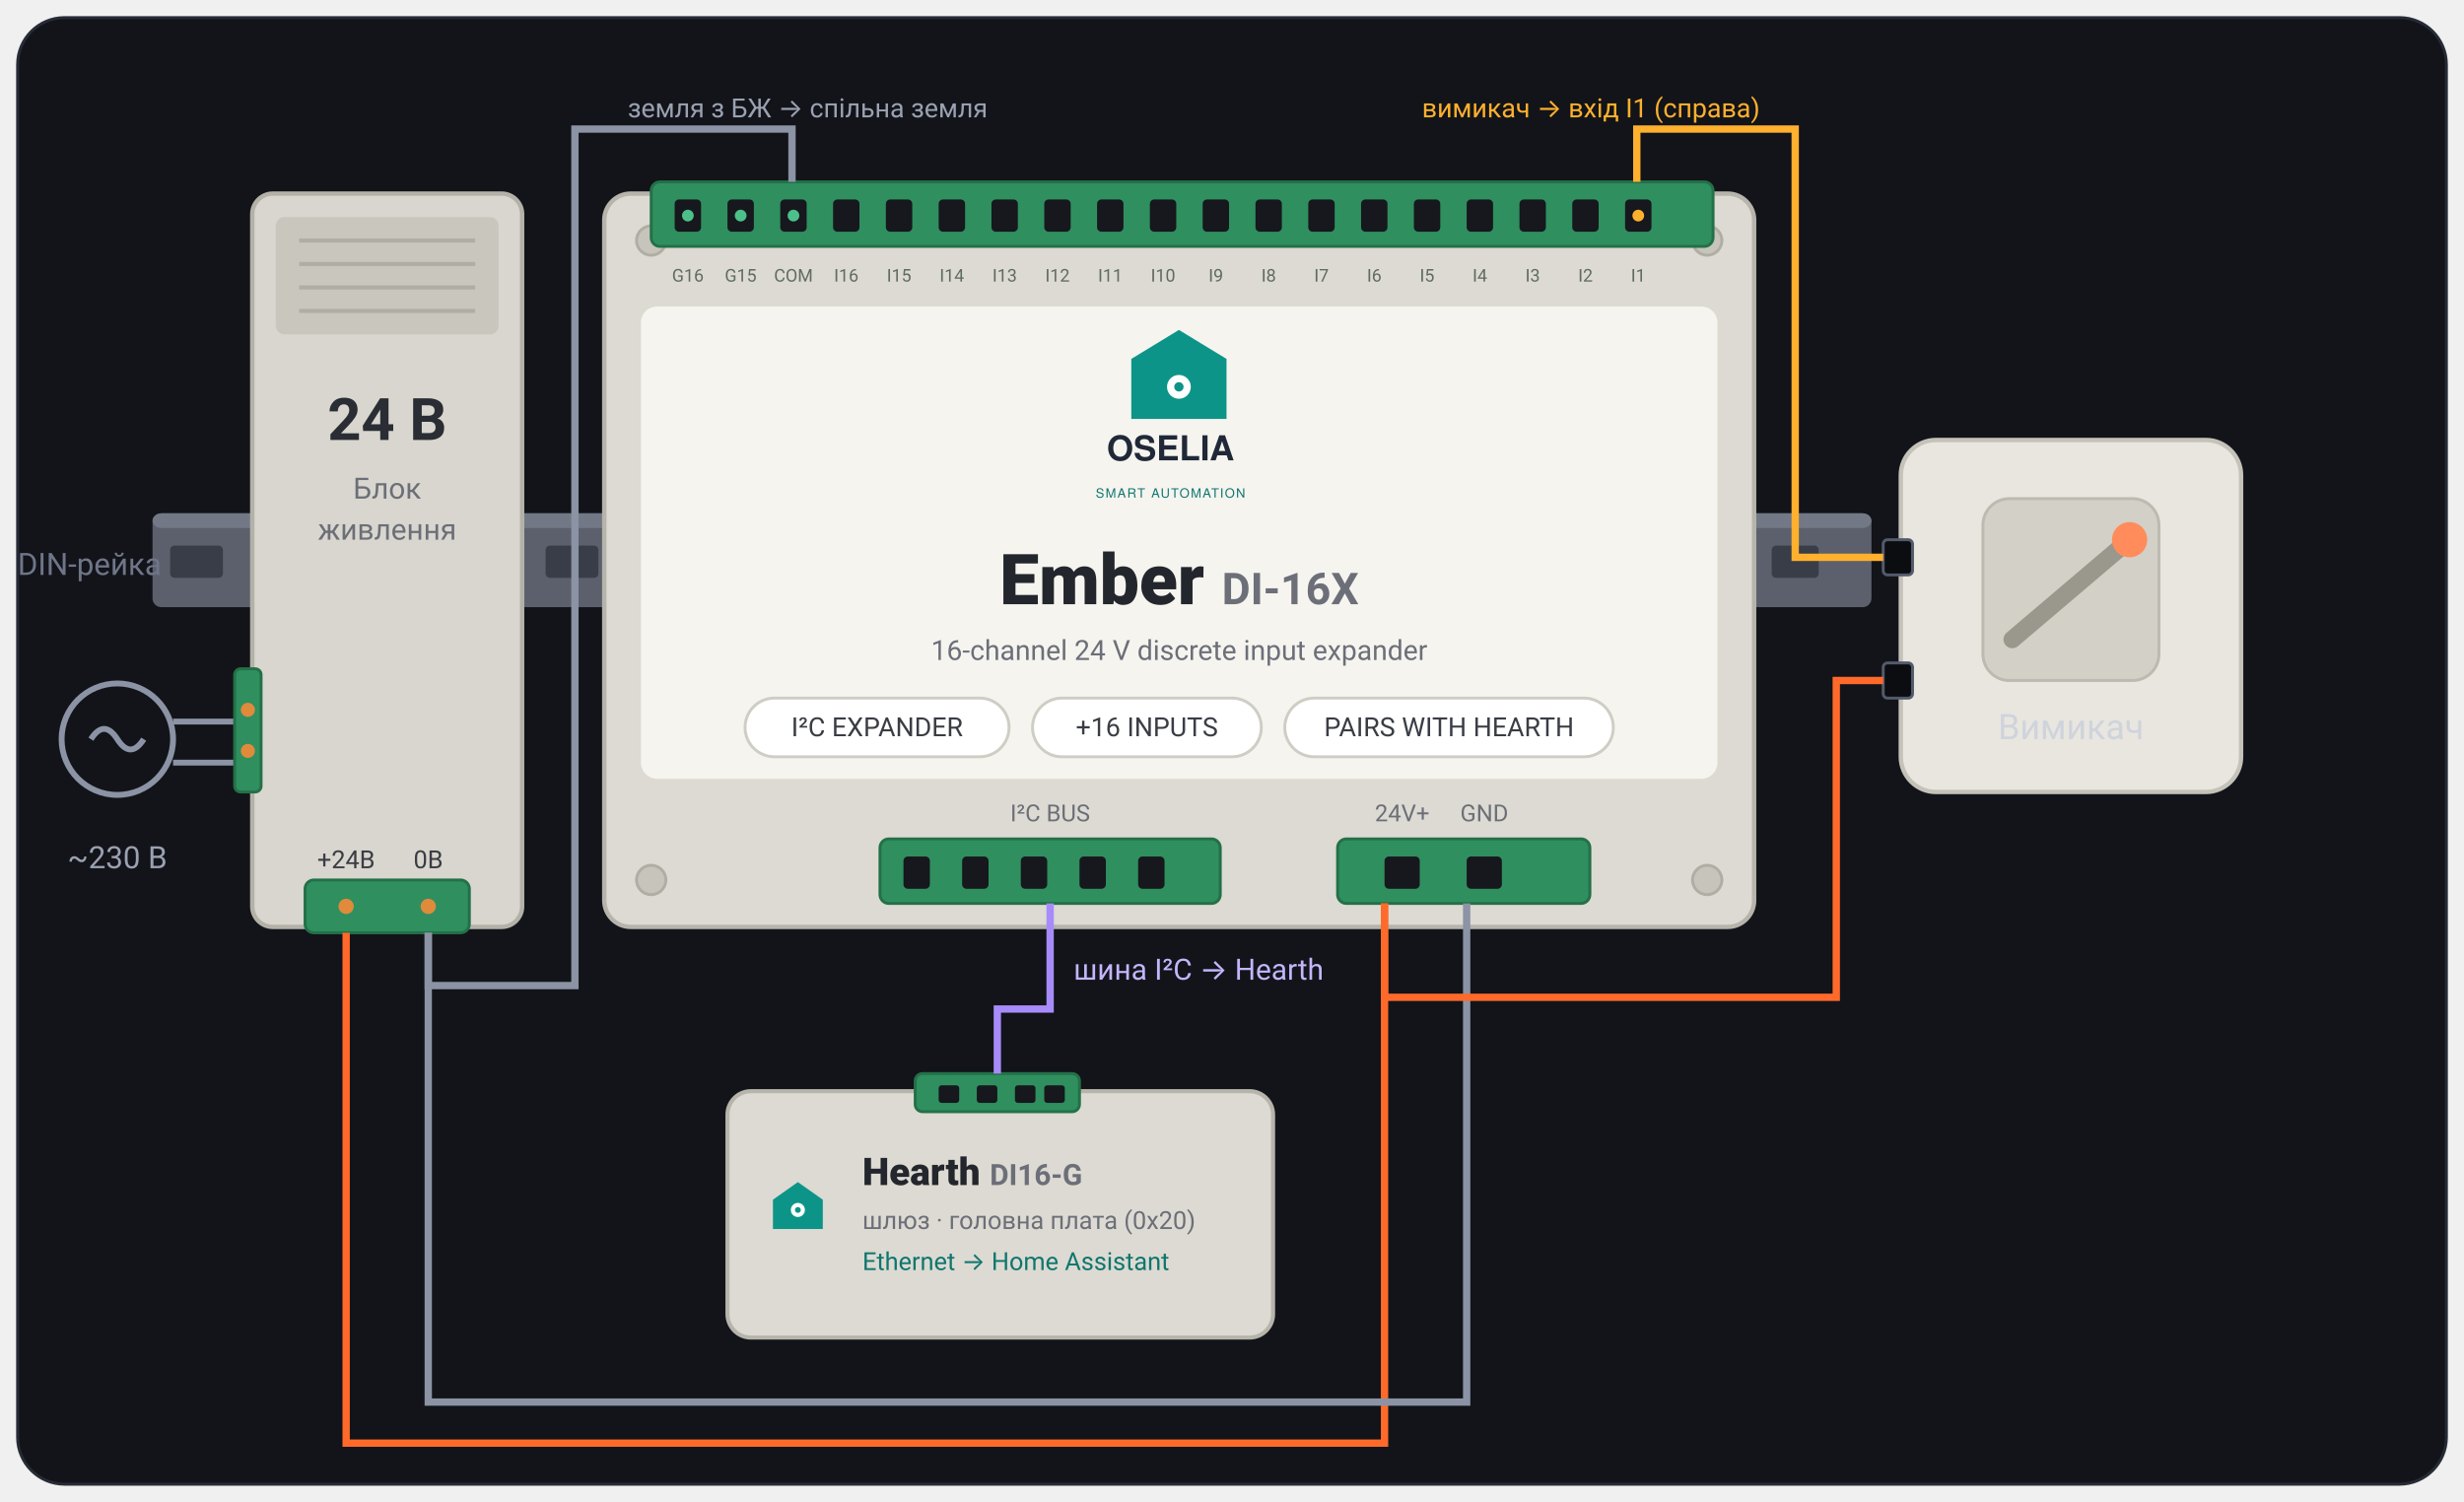
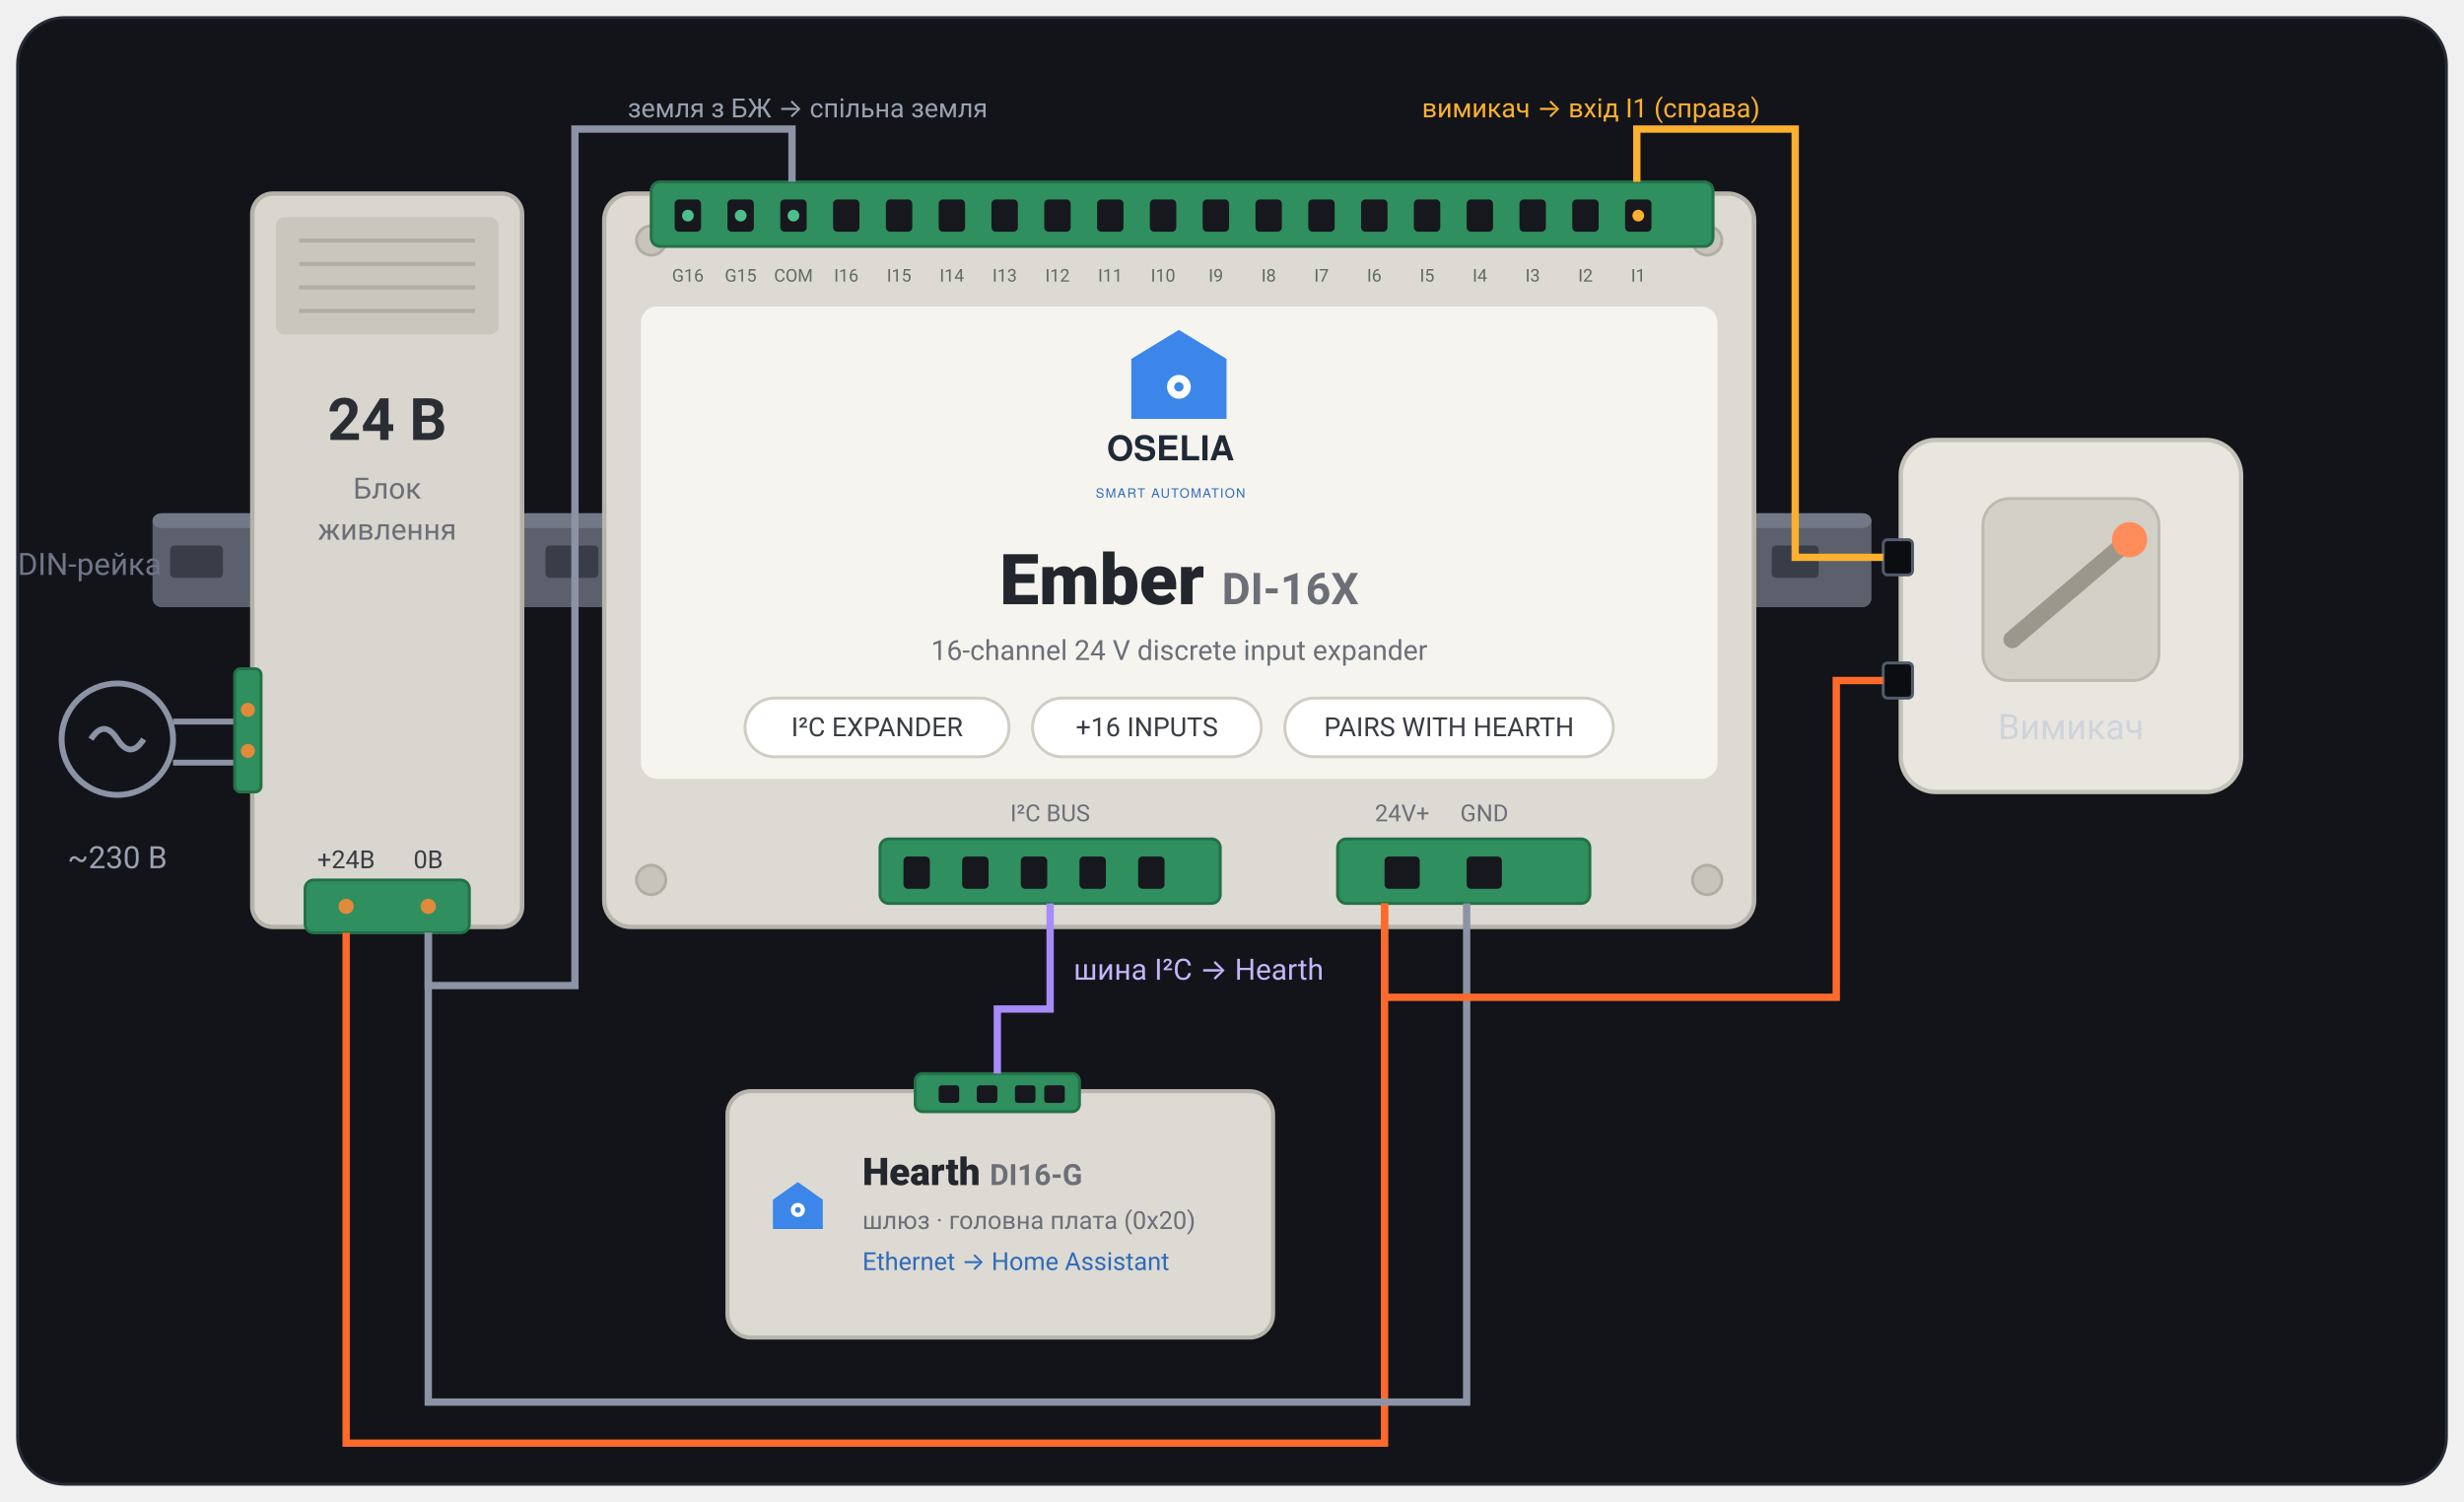
<svg xmlns="http://www.w3.org/2000/svg" viewBox="0 0 840 512" role="img" aria-label="Блок живлення 24 В, розширювач входів OSELIA Ember DI-16X і вимикач на DIN-рейці; шина I²C з'єднана зі шлюзом Hearth" font-family="ui-sans-serif, system-ui, -apple-system, Segoe UI, Roboto, sans-serif">
  <rect x="6" y="6" width="828" height="500" rx="16" fill="#121419" stroke="#262b36" />
  <g>
    <rect x="52" y="175" width="586" height="32" rx="3" fill="#5b606c" />
    <rect x="52" y="175" width="586" height="5" rx="3" fill="#727885" />
    <g fill="#383d47">
      <rect x="58" y="186" width="18" height="11" rx="1.5" />
      <rect x="186" y="186" width="18" height="11" rx="1.5" />
      <rect x="604" y="186" width="16" height="11" rx="1.5" />
    </g>
    <text x="6" y="196" font-size="10.5" fill="#6f7689">DIN-рейка</text>
  </g>
  <g>
    <circle cx="40" cy="252" r="19" fill="none" stroke="#8b93a5" stroke-width="2" />
    <path d="M31 252 q4.5 -7 9 0 t9 0" fill="none" stroke="#8b93a5" stroke-width="2" />
    <text x="40" y="296" font-size="10.5" fill="#9aa1b1" text-anchor="middle">~230 В</text>
    <path d="M59 246 H82" stroke="#8b93a5" stroke-width="2" />
    <path d="M59 260 H82" stroke="#8b93a5" stroke-width="2" />
  </g>
  <g>
    <rect x="86" y="66" width="92" height="250" rx="7" fill="#d8d6ce" stroke="#b4b2a8" stroke-width="1.5" />
    <rect x="94" y="74" width="76" height="40" rx="3" fill="#c8c6bd" />
    <g stroke="#b0aea4" stroke-width="1.4">
      <path d="M102 82 H162" />
      <path d="M102 90 H162" />
      <path d="M102 98 H162" />
      <path d="M102 106 H162" />
    </g>
    <text x="132" y="150" font-size="20" font-weight="700" fill="#2a2d33" text-anchor="middle">24 В</text>
    <text x="132" y="170" font-size="10" fill="#6c6f78" text-anchor="middle">Блок</text>
    <text x="132" y="184" font-size="10" fill="#6c6f78" text-anchor="middle">живлення</text>
    <rect x="80" y="228" width="9" height="42" rx="2" fill="#2f8f5f" stroke="#247048" />
    <circle cx="84.5" cy="242" r="2.4" fill="#e08a3c" />
    <circle cx="84.5" cy="256" r="2.4" fill="#e08a3c" />
    <rect x="104" y="300" width="56" height="18" rx="3" fill="#2f8f5f" stroke="#247048" />
    <circle cx="118" cy="309" r="2.6" fill="#e08a3c" />
    <circle cx="146" cy="309" r="2.6" fill="#e08a3c" />
    <text x="118" y="296" font-size="8.5" fill="#3a3d44" text-anchor="middle">+24В</text>
    <text x="146" y="296" font-size="8.5" fill="#3a3d44" text-anchor="middle">0В</text>
  </g>
  <g>
    <rect x="206" y="66" width="392" height="250" rx="9" fill="#dcdad2" stroke="#b6b4ab" stroke-width="1.5" />
    <g fill="#c6c4bb" stroke="#b0aea4">
      <circle cx="222" cy="82" r="5" />
      <circle cx="582" cy="82" r="5" />
      <circle cx="222" cy="300" r="5" />
      <circle cx="582" cy="300" r="5" />
    </g>
    <rect x="222" y="62" width="362" height="22" rx="3" fill="#2f8f5f" stroke="#247048" />
    <g fill="#16181d">
      <rect x="230" y="68" width="9" height="11" rx="1.5" />
      <rect x="248" y="68" width="9" height="11" rx="1.5" />
      <rect x="266" y="68" width="9" height="11" rx="1.5" />
      <rect x="284" y="68" width="9" height="11" rx="1.5" />
      <rect x="302" y="68" width="9" height="11" rx="1.5" />
      <rect x="320" y="68" width="9" height="11" rx="1.5" />
      <rect x="338" y="68" width="9" height="11" rx="1.5" />
      <rect x="356" y="68" width="9" height="11" rx="1.5" />
      <rect x="374" y="68" width="9" height="11" rx="1.5" />
      <rect x="392" y="68" width="9" height="11" rx="1.5" />
      <rect x="410" y="68" width="9" height="11" rx="1.5" />
      <rect x="428" y="68" width="9" height="11" rx="1.5" />
      <rect x="446" y="68" width="9" height="11" rx="1.5" />
      <rect x="464" y="68" width="9" height="11" rx="1.5" />
      <rect x="482" y="68" width="9" height="11" rx="1.5" />
      <rect x="500" y="68" width="9" height="11" rx="1.5" />
      <rect x="518" y="68" width="9" height="11" rx="1.5" />
      <rect x="536" y="68" width="9" height="11" rx="1.5" />
      <rect x="554" y="68" width="9" height="11" rx="1.5" />
    </g>
    <g fill="#4cc08a">
      <circle cx="234.5" cy="73.5" r="2" />
      <circle cx="252.5" cy="73.5" r="2" />
      <circle cx="270.5" cy="73.5" r="2" />
    </g>
    <circle cx="558.5" cy="73.5" r="2" fill="#ffb02e" />
    <g font-size="6" fill="#5f6b63" text-anchor="middle">
      <text x="234.5" y="96">G16</text>
      <text x="252.5" y="96">G15</text>
      <text x="270.5" y="96">COM</text>
      <text x="288.5" y="96">I16</text>
      <text x="306.5" y="96">I15</text>
      <text x="324.5" y="96">I14</text>
      <text x="342.5" y="96">I13</text>
      <text x="360.5" y="96">I12</text>
      <text x="378.5" y="96">I11</text>
      <text x="396.5" y="96">I10</text>
      <text x="414.5" y="96">I9</text>
      <text x="432.5" y="96">I8</text>
      <text x="450.5" y="96">I7</text>
      <text x="468.5" y="96">I6</text>
      <text x="486.5" y="96">I5</text>
      <text x="504.5" y="96">I4</text>
      <text x="522.5" y="96">I3</text>
      <text x="540.5" y="96">I2</text>
      <text x="558.5" y="96">I1</text>
    </g>
    <rect x="218" y="104" width="368" height="162" rx="6" fill="#f5f4ef" stroke="#dcdad1" />
    <svg x="342" y="110" width="120" height="61" viewBox="0 53 92 49" preserveAspectRatio="xMidYMid meet">
      <g transform="matrix(1 0 0 -1 0 172.91)">
-         <path d="M32.88,93.54 L58.96,93.54 L58.96,109.98 L45.92,117.92 L32.88,109.98 Z " fill="#0d9488" />
+         <path d="M32.88,93.54 L58.96,93.54 L58.96,109.98 L45.92,117.92 L32.88,109.98 Z " fill="#3b86e8" />
        <circle cx="45.92" cy="102.33" r="3.26" fill="#ffffff" />
-         <circle cx="45.92" cy="102.33" r="1.28" fill="#0d9488" />
+         <circle cx="45.92" cy="102.33" r="1.28" fill="#3b86e8" />
        <text transform="translate(26.17,82.20) scale(1,-1)" font-family="Helvetica, Arial, sans-serif" font-weight="bold" font-size="9.40" fill="#1f2937">OSELIA</text>
-         <text transform="translate(23.14,72.00) scale(1,-1)" font-family="Helvetica, Arial, sans-serif" font-weight="normal" font-size="3.50" letter-spacing="0.35" fill="#0f766e">SMART AUTOMATION</text>
+         <text transform="translate(23.14,72.00) scale(1,-1)" font-family="Helvetica, Arial, sans-serif" font-weight="normal" font-size="3.50" letter-spacing="0.35" fill="#2f6bba">SMART AUTOMATION</text>
      </g>
    </svg>
    <text x="402" y="206" font-size="24" font-weight="800" fill="#23262c" text-anchor="middle">Ember <tspan font-size="15" font-weight="600" fill="#6c6f78">DI-16X</tspan>
    </text>
    <text x="402" y="225" font-size="9.5" fill="#6c6f78" text-anchor="middle">16-channel 24 V discrete input expander</text>
    <g font-size="9" fill="#3a3d44" text-anchor="middle">
      <rect x="254" y="238" width="90" height="20" rx="10" fill="#fff" stroke="#cfcdc4" />
      <text x="299" y="251">I²C EXPANDER</text>
      <rect x="352" y="238" width="78" height="20" rx="10" fill="#fff" stroke="#cfcdc4" />
      <text x="391" y="251">+16 INPUTS</text>
      <rect x="438" y="238" width="112" height="20" rx="10" fill="#fff" stroke="#cfcdc4" />
      <text x="494" y="251">PAIRS WITH HEARTH</text>
    </g>
    <rect x="300" y="286" width="116" height="22" rx="3" fill="#2f8f5f" stroke="#247048" />
    <g fill="#16181d">
      <rect x="308" y="292" width="9" height="11" rx="1.5" />
      <rect x="328" y="292" width="9" height="11" rx="1.5" />
      <rect x="348" y="292" width="9" height="11" rx="1.5" />
      <rect x="368" y="292" width="9" height="11" rx="1.5" />
      <rect x="388" y="292" width="9" height="11" rx="1.5" />
    </g>
    <text x="358" y="280" font-size="8" fill="#6c6f78" text-anchor="middle">I²C BUS</text>
    <rect x="456" y="286" width="86" height="22" rx="3" fill="#2f8f5f" stroke="#247048" />
    <g fill="#16181d">
      <rect x="472" y="292" width="12" height="11" rx="1.5" />
      <rect x="500" y="292" width="12" height="11" rx="1.5" />
    </g>
    <text x="478" y="280" font-size="8" fill="#6c6f78" text-anchor="middle">24V+</text>
    <text x="506" y="280" font-size="8" fill="#6c6f78" text-anchor="middle">GND</text>
  </g>
  <g>
    <rect x="648" y="150" width="116" height="120" rx="12" fill="#e8e6df" stroke="#c4c2b9" stroke-width="1.5" />
    <rect x="676" y="170" width="60" height="62" rx="9" fill="#d3d0c7" stroke="#bdbab0" />
    <path d="M686 218 L726 184" stroke="#9a978d" stroke-width="6" stroke-linecap="round" />
    <circle cx="726" cy="184" r="6" fill="#ff8c5a" />
    <text x="706" y="252" font-size="12" fill="#cfd3dc" text-anchor="middle">Вимикач</text>
    <rect x="642" y="184" width="10" height="12" rx="1.5" fill="#0c0d11" stroke="#525a6b" />
    <rect x="642" y="226" width="10" height="12" rx="1.5" fill="#0c0d11" stroke="#525a6b" />
  </g>
  <g>
    <rect x="248" y="372" width="186" height="84" rx="8" fill="#dcdad2" stroke="#b6b4ab" stroke-width="1.4" />
    <rect x="312" y="366" width="56" height="13" rx="2.5" fill="#2f8f5f" stroke="#247048" />
    <g fill="#16181d">
      <rect x="320" y="370" width="7" height="6" rx="1" />
      <rect x="333" y="370" width="7" height="6" rx="1" />
      <rect x="346" y="370" width="7" height="6" rx="1" />
      <rect x="356" y="370" width="7" height="6" rx="1" />
    </g>
    <g transform="translate(272,412)">
-       <path d="M0 -9 L8.5 -3 L8.5 7 L-8.5 7 L-8.5 -3 Z" fill="#0d9488" />
+       <path d="M0 -9 L8.5 -3 L8.5 7 L-8.5 7 L-8.5 -3 Z" fill="#3b86e8" />
      <circle cx="0" cy="0.5" r="2.4" fill="#fff" />
-       <circle cx="0" cy="0.5" r="1" fill="#0d9488" />
+       <circle cx="0" cy="0.5" r="1" fill="#3b86e8" />
    </g>
    <text x="294" y="404" font-size="13" font-weight="800" fill="#23262c">Hearth <tspan font-size="10" font-weight="600" fill="#6c6f78">DI16-G</tspan>
    </text>
    <text x="294" y="419" font-size="8.5" fill="#6c6f78">шлюз · головна плата (0x20)</text>
-     <text x="294" y="433" font-size="8.5" fill="#0f766e">Ethernet → Home Assistant</text>
+     <text x="294" y="433" font-size="8.5" fill="#2f6bba">Ethernet → Home Assistant</text>
  </g>
  <path d="M118 318 V492 H472 V308" fill="none" stroke="#ff6a2b" stroke-width="2.5" />
  <path d="M146 318 V478 H500 V308" fill="none" stroke="#8b93a5" stroke-width="2.5" />
  <path d="M472 308 V340 H626 V232 H642" fill="none" stroke="#ff6a2b" stroke-width="2.5" />
  <path d="M642 190 H612 V44 H558 V62" fill="none" stroke="#ffb02e" stroke-width="2.5" />
  <text x="600" y="40" font-size="9" fill="#ffb02e" text-anchor="end">вимикач → вхід I1 (справа)</text>
  <path d="M146 318 V336 H196 V44 H270 V62" fill="none" stroke="#8b93a5" stroke-width="2.5" />
  <text x="214" y="40" font-size="9" fill="#9aa1b1" text-anchor="start">земля з БЖ → спільна земля</text>
  <path d="M358 308 V344 H340 V366" fill="none" stroke="#a78bfa" stroke-width="2.5" />
  <text x="366" y="334" font-size="10" fill="#c4b5fd">шина I²C → Hearth</text>
</svg>
